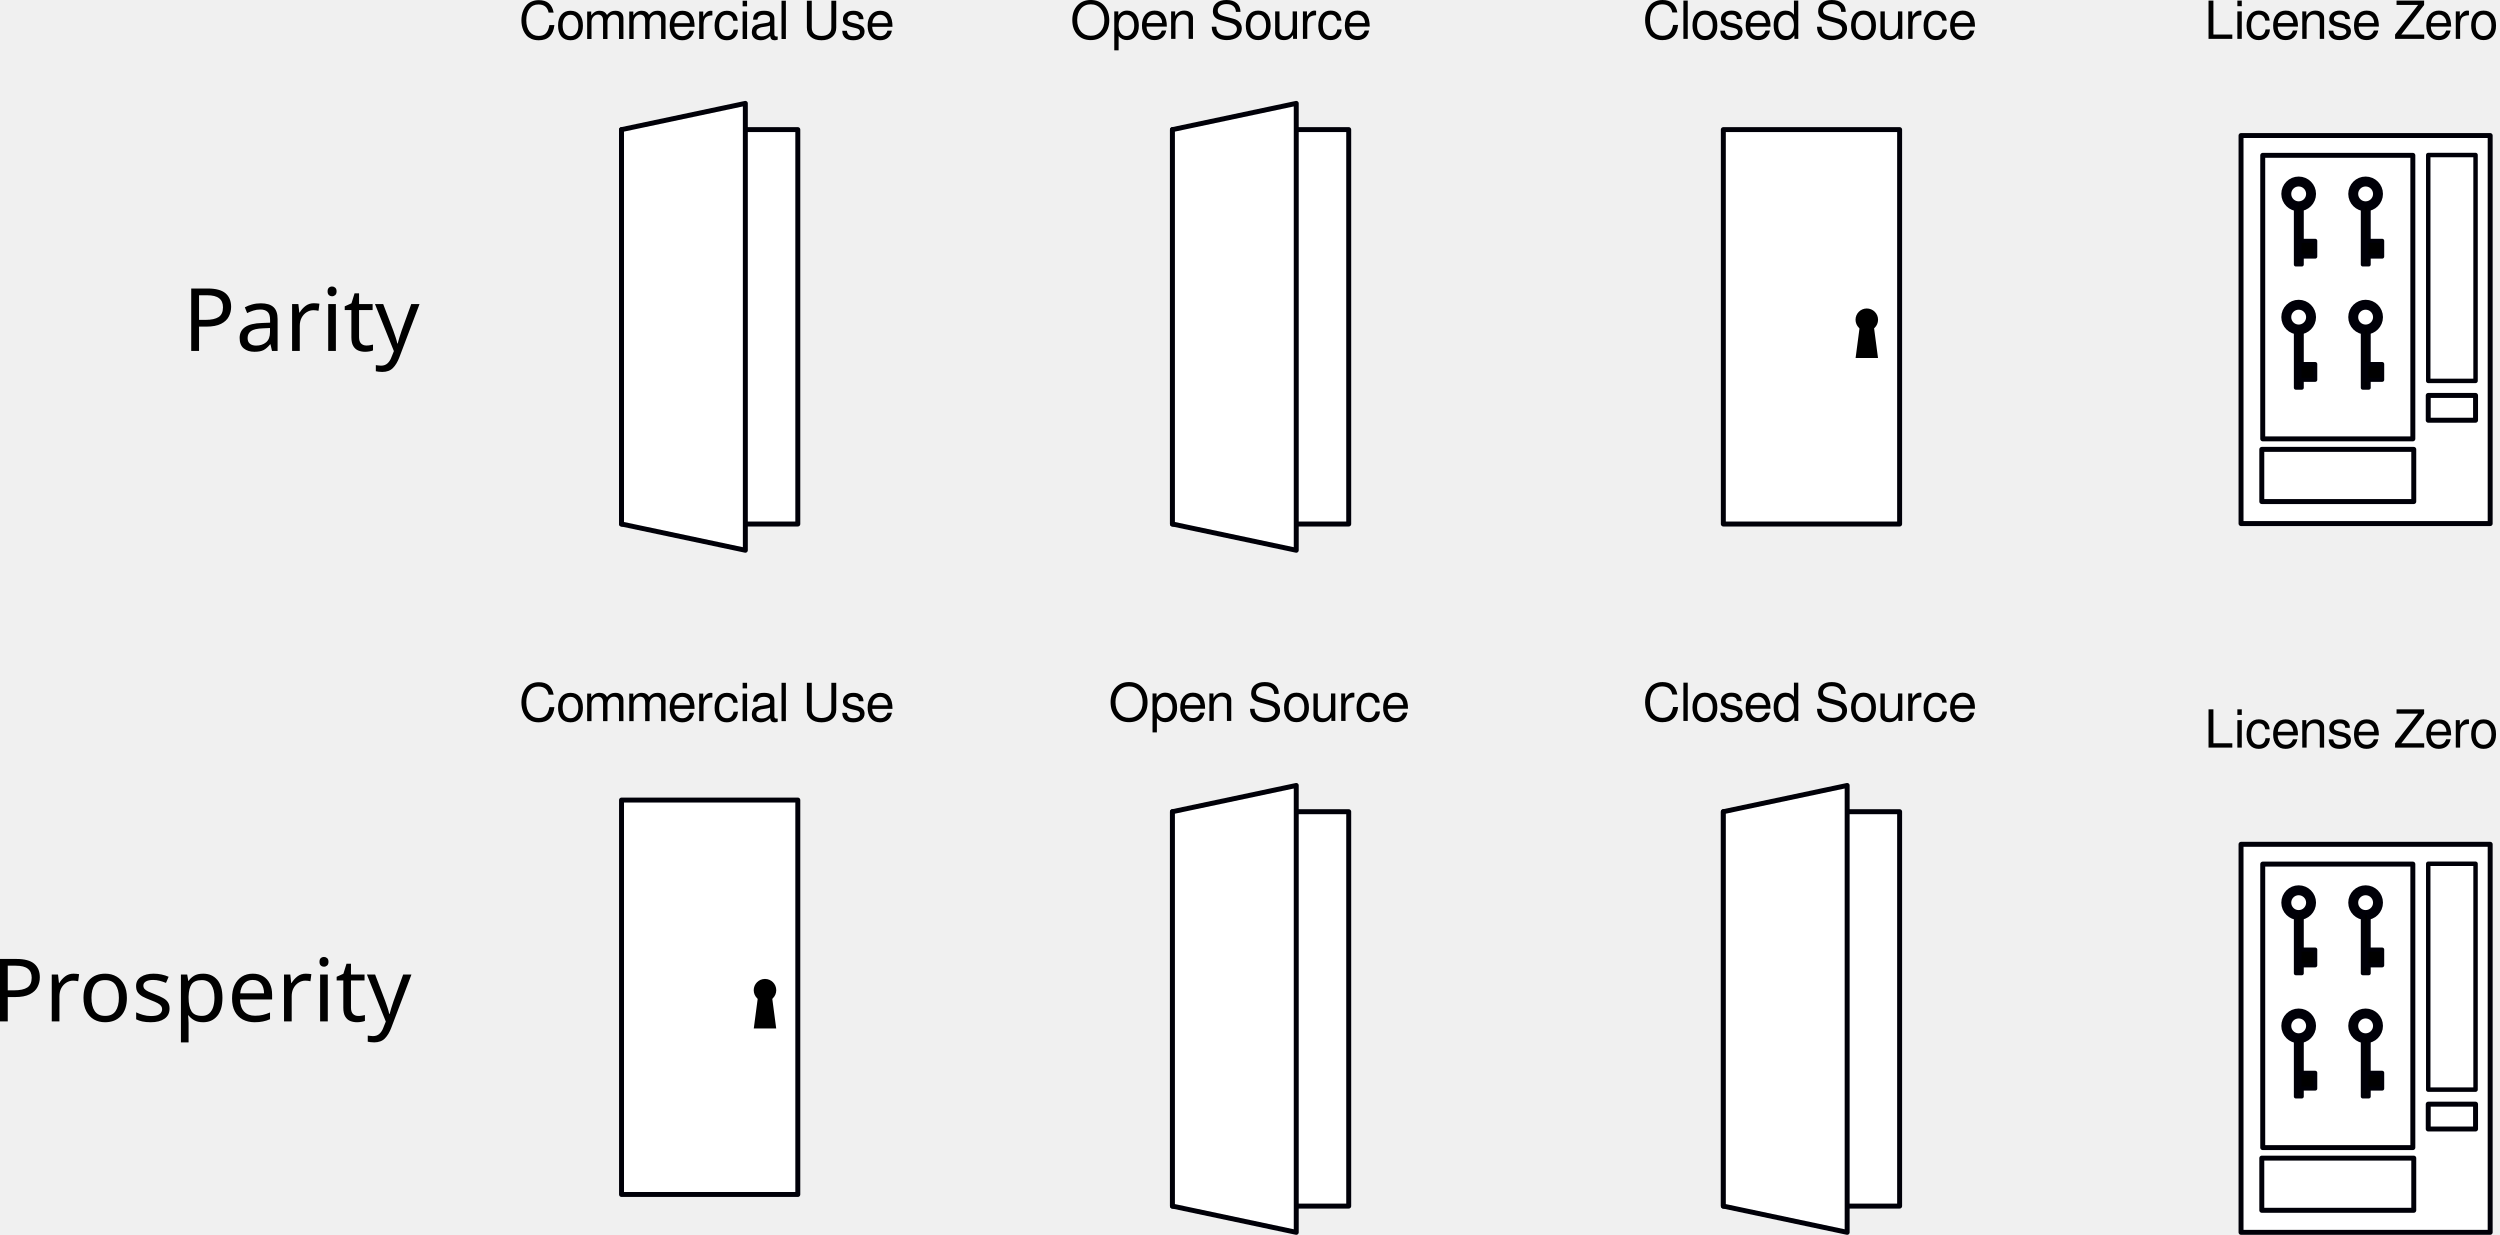
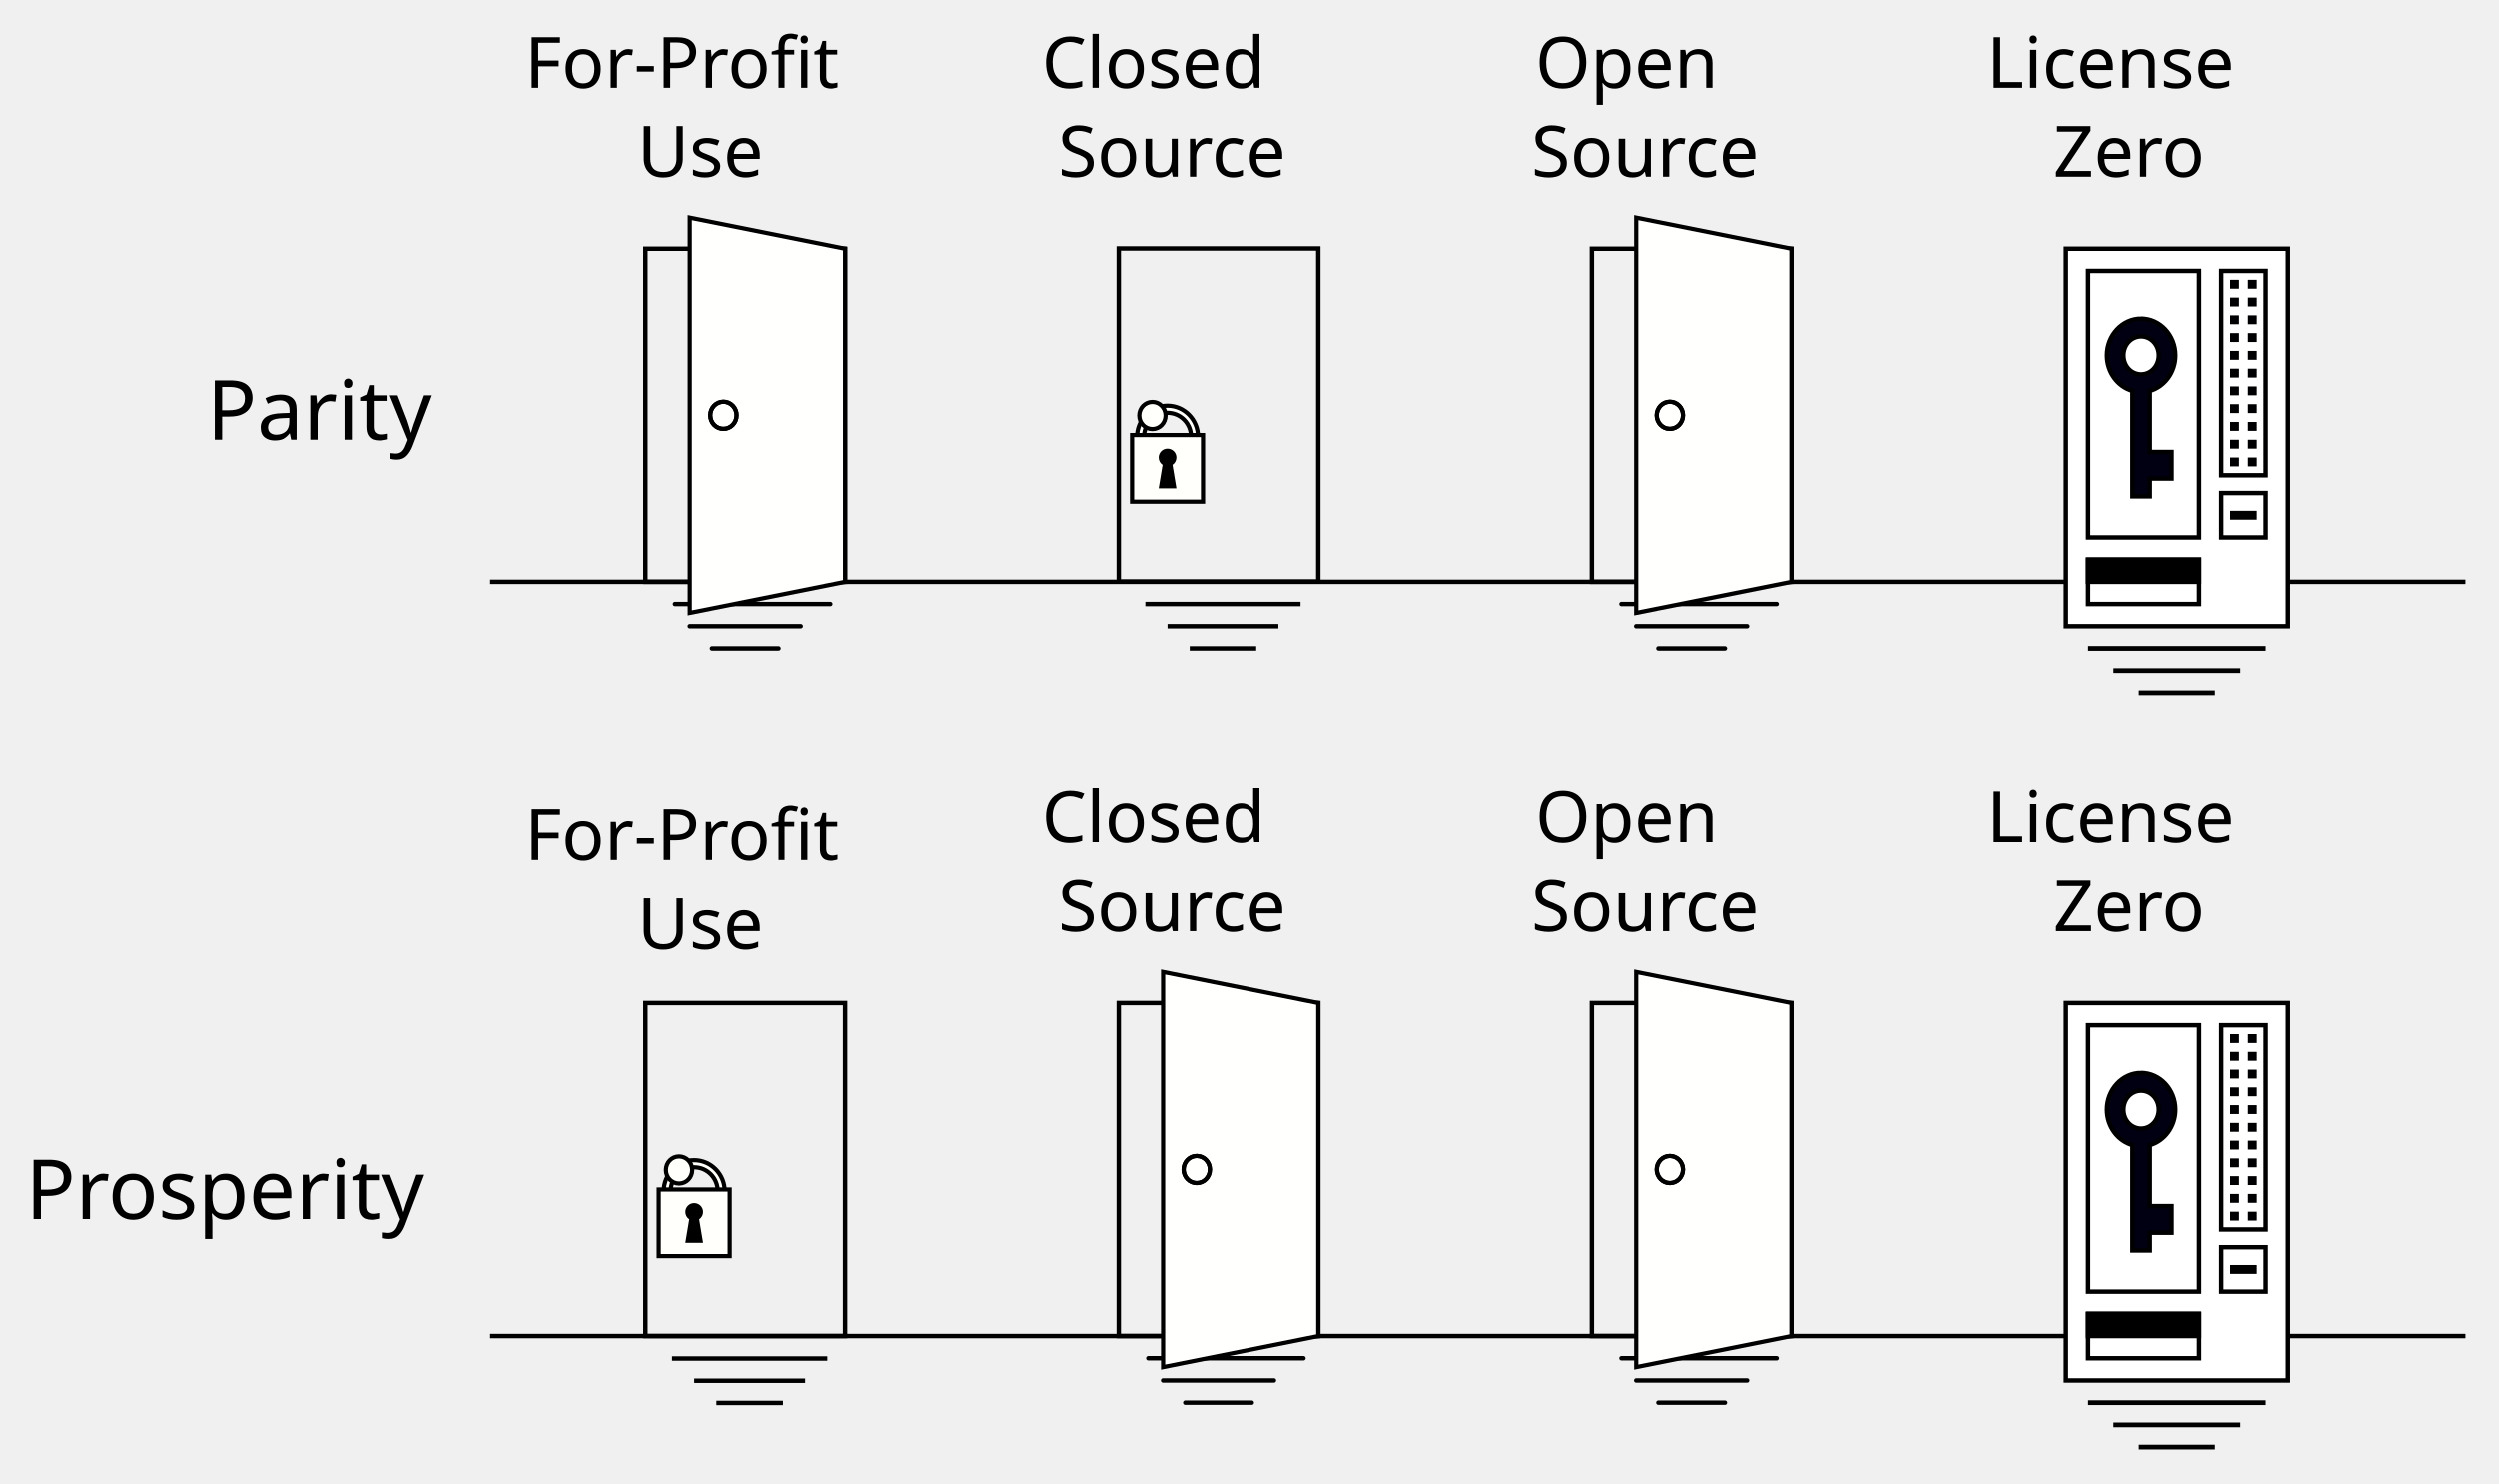
- <svg xmlns="http://www.w3.org/2000/svg" xmlns:xlink="http://www.w3.org/1999/xlink" width="504.283mm" height="249.077mm" viewBox="0 0 504.283 249.077" version="1.1" id="svg8">
+ <svg xmlns="http://www.w3.org/2000/svg" xmlns:xlink="http://www.w3.org/1999/xlink" width="148.914mm" height="88.398mm" viewBox="0 0 148.914 88.398" version="1.1" id="svg8">
  <defs id="defs2" />
-   <g id="layer1" transform="translate(90.29051,-37.82324)">
-     <g id="g3008">
-       <rect transform="scale(-1,1)" y="63.968" x="-70.637" height="79.558" width="35.558" id="rect10" style="fill:#ffffff;fill-opacity:1;stroke:#000008;stroke-width:1;stroke-linecap:round;stroke-linejoin:round;stroke-miterlimit:4;stroke-dasharray:none;stroke-opacity:1" />
-       <path id="rect817" d="M 60.054,58.676 35.08,63.968 V 143.525 l 24.974,5.292 z" style="fill:#ffffff;fill-opacity:1;stroke:#000008;stroke-width:1;stroke-linecap:round;stroke-linejoin:round;stroke-miterlimit:4;stroke-dasharray:none;stroke-opacity:1" />
-     </g>
-     <g id="g1011" transform="translate(-7.77857)">
-       <text id="text928" y="45.692" x="22.241" style="font-style:normal;font-weight:normal;font-size:10.583px;line-height:1.25;font-family:sans-serif;letter-spacing:0px;word-spacing:0px;fill:#000000;fill-opacity:1;stroke:none;stroke-width:0.265" xml:space="preserve">
-         <tspan style="font-style:normal;font-variant:normal;font-weight:normal;font-stretch:normal;font-family:FreeSans;-inkscape-font-specification:FreeSans;stroke-width:0.265" y="45.692" x="22.241" id="tspan926">Commercial Use</tspan>
-       </text>
-     </g>
-     <g id="g1006" transform="translate(108.4564,32.52605)">
-       <text xml:space="preserve" style="font-style:normal;font-weight:normal;font-size:10.583px;line-height:1.25;font-family:sans-serif;letter-spacing:0px;word-spacing:0px;fill:#000000;fill-opacity:1;stroke:none;stroke-width:0.265" x="132.67" y="13.14" id="text1001">
-         <tspan id="tspan999" x="132.67" y="13.14" style="font-style:normal;font-variant:normal;font-weight:normal;font-stretch:normal;font-family:FreeSans;-inkscape-font-specification:FreeSans;stroke-width:0.265">Closed Source</tspan>
-       </text>
-     </g>
-     <g transform="translate(111.0669)" id="g1065">
-       <g id="g1070" transform="translate(-7.617172)">
-         <text id="text1063" y="45.665" x="22.138" style="font-style:normal;font-weight:normal;font-size:10.583px;line-height:1.25;font-family:sans-serif;letter-spacing:0px;word-spacing:0px;fill:#000000;fill-opacity:1;stroke:none;stroke-width:0.265" xml:space="preserve">
-           <tspan style="font-style:normal;font-variant:normal;font-weight:normal;font-stretch:normal;font-family:FreeSans;-inkscape-font-specification:FreeSans;stroke-width:0.265" y="45.665" x="22.138" id="tspan1061">Open Source</tspan>
-         </text>
+   <g id="layer1" transform="translate(-9.190606,-86.38919)">
+     <path style="fill:none;fill-rule:evenodd;stroke:#000000;stroke-width:0.265px;stroke-linecap:butt;stroke-linejoin:miter;stroke-opacity:1" d="M 38.365,121.052 H 156.104" id="path4766" />
+     <g id="g4764" transform="translate(25.66458,-26.72292)">
+       <g id="g4672" style="fill:#ffffff;fill-opacity:1" />
+       <g id="g4969">
+         <path style="fill:#ffffff;fill-opacity:1;fill-rule:evenodd;stroke:#000000;stroke-width:0.265px;stroke-linecap:butt;stroke-linejoin:miter;stroke-opacity:1" d="m 106.627,127.931 v 22.49 h 13.229 v -22.49 z" id="path4583" />
+         <path style="fill:#ffffff;fill-opacity:1;fill-rule:evenodd;stroke:#000000;stroke-width:0.265px;stroke-linecap:butt;stroke-linejoin:miter;stroke-opacity:1" d="m 107.95,129.254 v 15.875 h 6.615 v -15.875 z" id="path4585" />
+         <path style="fill:#ffffff;fill-opacity:1;fill-rule:evenodd;stroke:#000000;stroke-width:0.265px;stroke-linecap:butt;stroke-linejoin:miter;stroke-opacity:1" d="m 107.95,146.452 v 2.646 h 6.615 v -2.646 z" id="path4587" />
+         <path style="fill:#ffffff;fill-opacity:1;fill-rule:evenodd;stroke:#000000;stroke-width:0.265px;stroke-linecap:butt;stroke-linejoin:miter;stroke-opacity:1" d="M 115.888,129.254 V 141.425 h 2.646 v -12.171 z" id="path4589" />
+         <path style="fill:#ffffff;fill-opacity:1;fill-rule:evenodd;stroke:#000000;stroke-width:0.265px;stroke-linecap:butt;stroke-linejoin:miter;stroke-opacity:1" d="m 115.888,142.483 v 2.646 h 2.646 v -2.646 z" id="path4591" />
+         <path style="fill:#000000;fill-opacity:1;fill-rule:evenodd;stroke:#000000;stroke-width:0.265px;stroke-linecap:butt;stroke-linejoin:miter;stroke-opacity:1" d="m 107.95,147.775 h 6.615 v -1.323 H 107.95 Z" id="path4612" />
+         <path style="fill:#000000;fill-opacity:1;fill-rule:evenodd;stroke:none;stroke-width:0.265px;stroke-linecap:butt;stroke-linejoin:miter;stroke-opacity:1" d="m 116.417,143.542 v 0.529 h 1.587 v -0.529 z" id="path4614" />
+         <path style="fill:#000012;fill-opacity:1;fill-rule:evenodd;stroke:#000000;stroke-width:0.262px;stroke-linecap:butt;stroke-linejoin:miter;stroke-opacity:1" d="m 111.115,132.096 c -1.121,0 -2.04,0.986 -2.04,2.188 0,1.01 0.649,1.865 1.521,2.113 v 6.282 h 1.038 v -1.058 h 1.298 v -1.587 h -1.298 v -3.636 c 0.872,-0.249 1.521,-1.103 1.521,-2.113 0,-1.202 -0.919,-2.188 -2.04,-2.188 z m 0,1.058 c 0.588,0 1.053,0.5 1.053,1.13 0,0.63 -0.466,1.13 -1.053,1.13 -0.588,0 -1.053,-0.499 -1.053,-1.13 0,-0.63 0.466,-1.13 1.053,-1.13 z" id="path4604" />
+         <path style="fill:#000003;fill-opacity:1;fill-rule:evenodd;stroke:none;stroke-width:0.265px;stroke-linecap:butt;stroke-linejoin:miter;stroke-opacity:1" d="m 116.417,129.783 v 0.529 h 0.529 v -0.529 z" id="path4616" />
+         <use style="fill:#000003;fill-opacity:1" x="0" y="0" xlink:href="#path4616" id="use4618" transform="translate(1.058332)" width="100%" height="100%" />
+         <use style="fill:#000003;fill-opacity:1" x="0" y="0" xlink:href="#use4618" id="use4620" transform="translate(-1.058333,1.058333)" width="100%" height="100%" />
+         <use style="fill:#000003;fill-opacity:1" x="0" y="0" xlink:href="#use4620" id="use4622" transform="translate(1.058332,2.9333333e-6)" width="100%" height="100%" />
+         <use style="fill:#000003;fill-opacity:1" x="0" y="0" xlink:href="#use4622" id="use4624" transform="translate(-1.05833,1.05833)" width="100%" height="100%" />
+         <use style="fill:#000003;fill-opacity:1" x="0" y="0" xlink:href="#use4624" id="use4626" transform="translate(1.05833,2.9333333e-6)" width="100%" height="100%" />
+         <use style="fill:#000003;fill-opacity:1" x="0" y="0" xlink:href="#use4626" id="use4628" transform="translate(-1.05833,1.058333)" width="100%" height="100%" />
+         <use style="fill:#000003;fill-opacity:1" x="0" y="0" xlink:href="#use4628" id="use4630" transform="translate(1.05833,-2.2666667e-6)" width="100%" height="100%" />
+         <use style="fill:#000003;fill-opacity:1" x="0" y="0" xlink:href="#use4630" id="use4632" transform="translate(-1.05833,1.058333)" width="100%" height="100%" />
+         <use style="fill:#000003;fill-opacity:1" x="0" y="0" xlink:href="#use4632" id="use4634" transform="translate(1.05833,2.9333333e-6)" width="100%" height="100%" />
+         <use style="fill:#000003;fill-opacity:1" x="0" y="0" xlink:href="#use4634" id="use4636" transform="translate(-1.05833,1.058333)" width="100%" height="100%" />
+         <use style="fill:#000003;fill-opacity:1" x="0" y="0" xlink:href="#use4636" id="use4638" transform="translate(1.05833)" width="100%" height="100%" />
+         <use style="fill:#000003;fill-opacity:1" x="0" y="0" xlink:href="#use4638" id="use4640" transform="translate(-1.058333,1.05833)" width="100%" height="100%" />
+         <use style="fill:#000003;fill-opacity:1" x="0" y="0" xlink:href="#use4640" id="use4642" transform="translate(1.058338,2.9333333e-6)" width="100%" height="100%" />
+         <use style="fill:#000003;fill-opacity:1" x="0" y="0" xlink:href="#use4642" id="use4644" transform="translate(-1.058333,1.05833)" width="100%" height="100%" />
+         <use style="fill:#000003;fill-opacity:1" x="0" y="0" xlink:href="#use4644" id="use4646" transform="translate(1.05833)" width="100%" height="100%" />
+         <use height="100%" width="100%" transform="translate(-1.05833,1.058354)" id="use4810" xlink:href="#use4646" y="0" x="0" style="fill:#ffffff;fill-opacity:1" />
+         <use height="100%" width="100%" transform="translate(1.05833)" id="use4812" xlink:href="#use4810" y="0" x="0" style="fill:#ffffff;fill-opacity:1" />
+         <path style="fill:none;fill-rule:evenodd;stroke:#000000;stroke-width:0.283px;stroke-linecap:butt;stroke-linejoin:miter;stroke-opacity:1" d="m 107.95,151.744 h 10.583" id="path4493-6" />
+         <path style="fill:none;fill-rule:evenodd;stroke:#000000;stroke-width:0.283px;stroke-linecap:butt;stroke-linejoin:miter;stroke-opacity:1" d="m 109.462,153.067 h 7.56" id="path4495-7" />
+         <path style="fill:none;fill-rule:evenodd;stroke:#000000;stroke-width:0.283px;stroke-linecap:butt;stroke-linejoin:miter;stroke-opacity:1" d="m 110.974,154.39 h 4.536" id="path4497-5" />
+         <use x="0" y="0" xlink:href="#use4812" id="use5037" transform="translate(-1.058329,1.058313)" width="100%" height="100%" />
+         <use x="0" y="0" xlink:href="#use5037" id="use5039" transform="translate(1.05833)" width="100%" height="100%" />
+         <use x="0" y="0" xlink:href="#use5039" id="use5041" transform="translate(-1.058333,1.058333)" width="100%" height="100%" />
+         <use x="0" y="0" xlink:href="#use5041" id="use5043" transform="translate(1.058333)" width="100%" height="100%" />
      </g>
    </g>
-     <g id="g3019">
-       <rect transform="scale(-1,1)" style="fill:#ffffff;fill-opacity:1;stroke:#000008;stroke-width:1;stroke-linecap:round;stroke-linejoin:round;stroke-miterlimit:4;stroke-dasharray:none;stroke-opacity:1" id="rect1015" width="35.558" height="79.558" x="-292.887" y="63.968" />
-       <circle transform="scale(-1,1)" r="2.272" cy="102.32" cx="-286.267" id="path1072" style="fill:#000000;fill-opacity:1;stroke:none;stroke-width:1;stroke-linecap:round;stroke-linejoin:round;stroke-miterlimit:4;stroke-dasharray:none;stroke-opacity:1" />
-       <path id="rect1074" d="m 287.47,102.01 h -2.405 l -1.058,8.029 h 4.522 z" style="fill:#000000;fill-opacity:1;stroke:none;stroke-width:1;stroke-linecap:round;stroke-linejoin:round;stroke-miterlimit:4;stroke-dasharray:none;stroke-opacity:1" />
+     <g id="g4507" transform="translate(12.78819,-29.10417)">
+       <path id="path4493" d="m 93.045,151.479 h 9.26" style="fill:none;fill-rule:evenodd;stroke:#000000;stroke-width:0.265;stroke-linecap:round;stroke-linejoin:miter;stroke-opacity:1;stroke-miterlimit:4;stroke-dasharray:none" />
+       <path style="fill:none;fill-rule:evenodd;stroke:#000000;stroke-width:0.265px;stroke-linecap:butt;stroke-linejoin:miter;stroke-opacity:1" d="m 91.281,130.312 v 19.844 H 103.188 V 130.312 Z" id="path14" />
+       <path id="path16" d="m 93.927,128.46 v 23.548 l 9.26,-1.852 V 130.312 Z" style="fill:#fffffe;fill-opacity:1;fill-rule:evenodd;stroke:#000000;stroke-width:0.25;stroke-linecap:butt;stroke-linejoin:miter;stroke-miterlimit:4;stroke-dasharray:none;stroke-opacity:1" />
+       <path id="path4495" d="m 93.927,152.802 h 6.615" style="fill:none;fill-rule:evenodd;stroke:#000000;stroke-width:0.265;stroke-linecap:round;stroke-linejoin:miter;stroke-opacity:1;stroke-miterlimit:4;stroke-dasharray:none" />
+       <path id="path4497" d="m 95.25,154.125 h 3.969" style="fill:none;fill-rule:evenodd;stroke:#000000;stroke-width:0.265;stroke-linecap:round;stroke-linejoin:miter;stroke-opacity:1;stroke-miterlimit:4;stroke-dasharray:none" />
+       <ellipse ry="0.808" rx="0.785" cy="140.234" cx="95.935" id="path4499" style="fill:none;fill-opacity:1;stroke:#000000;stroke-width:0.25;stroke-linecap:round;stroke-linejoin:round;stroke-miterlimit:4;stroke-dasharray:none;stroke-opacity:1" />
+       <ellipse style="fill:none;fill-opacity:1;stroke:#000000;stroke-width:0.25;stroke-linecap:round;stroke-linejoin:round;stroke-miterlimit:4;stroke-dasharray:none;stroke-opacity:1" id="ellipse4511" cx="95.935" cy="140.234" rx="0.785" ry="0.808" />
    </g>
-     <g id="g3002">
-       <g id="g2947">
-         <rect style="fill:#ffffff;fill-opacity:1;stroke:#000008;stroke-width:1;stroke-linecap:round;stroke-linejoin:round;stroke-miterlimit:4;stroke-dasharray:none;stroke-opacity:1" id="rect1085" width="50.254" height="78.271" x="361.756" y="65.165" />
-         <rect y="69.159" x="366.132" height="57.187" width="30.278" id="rect1089" style="fill:#ffffff;fill-opacity:1;stroke:#000008;stroke-width:1;stroke-linecap:round;stroke-linejoin:round;stroke-miterlimit:4;stroke-dasharray:none;stroke-opacity:1" />
-         <rect style="fill:#ffffff;fill-opacity:1;stroke:#000008;stroke-width:1;stroke-linecap:round;stroke-linejoin:round;stroke-miterlimit:4;stroke-dasharray:none;stroke-opacity:1" id="rect1091" width="30.655" height="10.525" x="365.943" y="128.469" />
-         <rect style="fill:#ffffff;fill-opacity:1;stroke:#000008;stroke-width:0.897;stroke-linecap:round;stroke-linejoin:round;stroke-miterlimit:4;stroke-dasharray:none;stroke-opacity:1" id="rect1093" width="9.544" height="45.563" x="399.517" y="69.091" />
-         <rect y="117.585" x="399.517" height="5.007" width="9.544" id="rect1095" style="fill:#ffffff;fill-opacity:1;stroke:#000008;stroke-width:1;stroke-linecap:round;stroke-linejoin:round;stroke-miterlimit:4;stroke-dasharray:none;stroke-opacity:1" />
-         <g id="g1108" transform="translate(49.22325,2.923847)">
-           <circle r="2.5" cy="74.013" cx="324.159" id="path1097" style="fill:none;fill-opacity:1;stroke:#000008;stroke-width:2;stroke-linecap:round;stroke-linejoin:round;stroke-miterlimit:4;stroke-dasharray:none;stroke-opacity:1" />
-           <rect y="76.047" x="323.581" height="12.214" width="1.214" id="rect1099" style="fill:#000000;fill-opacity:1;stroke:#000008;stroke-width:0.786;stroke-linecap:round;stroke-linejoin:round;stroke-miterlimit:4;stroke-dasharray:none;stroke-opacity:1" />
-           <rect style="fill:#000000;fill-opacity:1;stroke:#000008;stroke-width:0.821;stroke-linecap:round;stroke-linejoin:round;stroke-miterlimit:4;stroke-dasharray:none;stroke-opacity:1" id="rect1101" width="3.179" height="3.179" x="324.32" y="83.477" />
+     <use x="0" y="0" xlink:href="#g4507" id="use4509" transform="translate(-56.44444)" width="100%" height="100%" />
+     <g id="g4985" transform="translate(2.028471)">
+       <g transform="translate(3.704167,-29.11963)" id="g4737">
+         <path style="color:#000000;font-style:normal;font-variant:normal;font-weight:normal;font-stretch:normal;font-size:medium;line-height:normal;font-family:sans-serif;font-variant-ligatures:normal;font-variant-position:normal;font-variant-caps:normal;font-variant-numeric:normal;font-variant-alternates:normal;font-feature-settings:normal;text-indent:0;text-align:start;text-decoration:none;text-decoration-line:none;text-decoration-style:solid;text-decoration-color:#000000;letter-spacing:normal;word-spacing:normal;text-transform:none;writing-mode:lr-tb;direction:ltr;text-orientation:mixed;dominant-baseline:auto;baseline-shift:baseline;text-anchor:start;white-space:normal;shape-padding:0;clip-rule:nonzero;display:inline;overflow:visible;visibility:visible;opacity:1;isolation:auto;mix-blend-mode:normal;color-interpolation:sRGB;color-interpolation-filters:linearRGB;solid-color:#000000;solid-opacity:1;vector-effect:none;fill:#fffffb;fill-opacity:1;fill-rule:nonzero;stroke:#000000;stroke-width:0.25;stroke-linecap:round;stroke-linejoin:round;stroke-miterlimit:4;stroke-dasharray:none;stroke-dashoffset:0;stroke-opacity:1;color-rendering:auto;image-rendering:auto;shape-rendering:auto;text-rendering:auto;enable-background:accumulate" d="m 73.025,139.678 c -1.002,0 -1.819,0.834 -1.819,1.858 0,1.024 0.817,1.859 1.819,1.859 1.002,0 1.82,-0.836 1.82,-1.859 0,-1.024 -0.818,-1.858 -1.82,-1.858 z m 0,0.424 c 0.778,0 1.405,0.639 1.405,1.434 0,0.795 -0.627,1.435 -1.405,1.435 -0.778,0 -1.404,-0.641 -1.404,-1.435 0,-0.795 0.626,-1.434 1.404,-1.434 z" id="path4542" />
+         <g style="stroke-width:0.25;stroke-miterlimit:4;stroke-dasharray:none" id="g4556" transform="translate(-0.2645827)">
+           <path id="path4546" d="m 71.173,141.425 h 4.233 v 3.969 h -4.233 z" style="fill:#fffffb;fill-opacity:1;fill-rule:evenodd;stroke:#000000;stroke-width:0.25;stroke-linecap:butt;stroke-linejoin:miter;stroke-miterlimit:4;stroke-dasharray:none;stroke-opacity:1" />
+           <path id="path4548" transform="scale(0.2645833)" d="m 277,537.578 a 2,2 0 0 0 -2,2 2,2 0 0 0 0.881,1.656 L 275,546.52 h 4 l -0.881,-5.287 a 2,2 0 0 0 0.881,-1.654 2,2 0 0 0 -2,-2 z" style="fill:#000000;fill-opacity:1;stroke:none;stroke-width:0.945;stroke-linecap:round;stroke-linejoin:round;stroke-miterlimit:4;stroke-dasharray:none;stroke-opacity:1" />
        </g>
-         <use x="0" y="0" xlink:href="#g1108" id="use1110" transform="translate(13.50248)" width="100%" height="100%" />
-         <use x="0" y="0" xlink:href="#g1108" id="use1112" transform="translate(0,24.85607)" width="100%" height="100%" />
-         <use x="0" y="0" xlink:href="#use1112" id="use1114" transform="translate(13.50248)" width="100%" height="100%" />
-       </g>
-       <g transform="translate(330.7034)" id="g1124">
-         <g id="g1122" transform="translate(-7.617172)">
-           <text id="text1120" y="45.665" x="31.27" style="font-style:normal;font-weight:normal;font-size:10.583px;line-height:1.25;font-family:sans-serif;letter-spacing:0px;word-spacing:0px;fill:#000000;fill-opacity:1;stroke:none;stroke-width:0.265" xml:space="preserve">
-             <tspan style="font-style:normal;font-variant:normal;font-weight:normal;font-stretch:normal;font-family:FreeSans;-inkscape-font-specification:FreeSans;stroke-width:0.265" y="45.665" x="31.27" id="tspan1118">License Zero</tspan>
-           </text>
+         <g id="g4690">
+           <g id="g4683">
+             <g id="g4677">
+               <g id="g4540">
+                 <path style="fill:none;fill-rule:evenodd;stroke:#000000;stroke-width:0.265px;stroke-linecap:butt;stroke-linejoin:miter;stroke-opacity:1" d="m 70.115,130.312 v 19.844 h 11.906 V 130.312 Z" id="path12" />
+                 <ellipse style="fill:#fffffb;fill-opacity:1;stroke:#000000;stroke-width:0.25;stroke-linecap:round;stroke-linejoin:round;stroke-miterlimit:4;stroke-dasharray:none;stroke-opacity:1" id="ellipse4511-3" cx="72.123" cy="140.262" rx="0.785" ry="0.808" />
+               </g>
+             </g>
+           </g>
        </g>
      </g>
+       <path style="fill:none;fill-rule:evenodd;stroke:#000000;stroke-width:0.265px;stroke-linecap:butt;stroke-linejoin:miter;stroke-opacity:1" d="m 75.406,122.375 h 9.26" id="path4493-3" />
+       <path style="fill:none;fill-rule:evenodd;stroke:#000000;stroke-width:0.265px;stroke-linecap:butt;stroke-linejoin:miter;stroke-opacity:1" d="m 76.729,123.698 h 6.615" id="path4495-5" />
+       <path style="fill:none;fill-rule:evenodd;stroke:#000000;stroke-width:0.265px;stroke-linecap:butt;stroke-linejoin:miter;stroke-opacity:1" d="m 78.052,125.021 h 3.969" id="path4497-6" />
    </g>
-     <g transform="translate(-7.77857,137.5833)" id="g2843">
-       <text xml:space="preserve" style="font-style:normal;font-weight:normal;font-size:10.583px;line-height:1.25;font-family:sans-serif;letter-spacing:0px;word-spacing:0px;fill:#000000;fill-opacity:1;stroke:none;stroke-width:0.265" x="22.241" y="45.692" id="text2841">
-         <tspan id="tspan2839" x="22.241" y="45.692" style="font-style:normal;font-variant:normal;font-weight:normal;font-stretch:normal;font-family:FreeSans;-inkscape-font-specification:FreeSans;stroke-width:0.265">Commercial Use</tspan>
-       </text>
-     </g>
-     <g transform="translate(108.4564,170.1094)" id="g2855">
-       <text id="text2853" y="13.14" x="132.67" style="font-style:normal;font-weight:normal;font-size:10.583px;line-height:1.25;font-family:sans-serif;letter-spacing:0px;word-spacing:0px;fill:#000000;fill-opacity:1;stroke:none;stroke-width:0.265" xml:space="preserve">
-         <tspan style="font-style:normal;font-variant:normal;font-weight:normal;font-stretch:normal;font-family:FreeSans;-inkscape-font-specification:FreeSans;stroke-width:0.265" y="13.14" x="132.67" id="tspan2851">Closed Source</tspan>
-       </text>
-     </g>
-     <g id="g2867" transform="translate(111.0669,137.5833)">
-       <g transform="translate(-7.617172)" id="g2865">
-         <text xml:space="preserve" style="font-style:normal;font-weight:normal;font-size:10.583px;line-height:1.25;font-family:sans-serif;letter-spacing:0px;word-spacing:0px;fill:#000000;fill-opacity:1;stroke:none;stroke-width:0.265" x="29.859" y="45.665" id="text2863">
-           <tspan id="tspan2861" x="29.859" y="45.665" style="font-style:normal;font-variant:normal;font-weight:normal;font-stretch:normal;font-family:FreeSans;-inkscape-font-specification:FreeSans;stroke-width:0.265">Open Source</tspan>
-         </text>
-       </g>
-     </g>
-     <use x="0" y="0" xlink:href="#g3002" id="use3004" transform="translate(0,142.9646)" width="100%" height="100%" />
-     <use x="0" y="0" xlink:href="#g3008" id="use3010" transform="translate(111.1255)" width="100%" height="100%" />
-     <use x="0" y="0" xlink:href="#use3010" id="use3012" transform="translate(0,137.5833)" width="100%" height="100%" />
-     <use x="0" y="0" xlink:href="#use3012" id="use3014" transform="translate(111.125)" width="100%" height="100%" />
-     <use x="0" y="0" xlink:href="#g3019" id="use3021" transform="translate(-222.2496,135.2384)" width="100%" height="100%" />
-     <text xml:space="preserve" style="font-style:normal;font-weight:normal;font-size:10.583px;line-height:1.25;font-family:sans-serif;letter-spacing:0px;word-spacing:0px;fill:#000000;fill-opacity:1;stroke:none;stroke-width:0.265" x="-53.437" y="108.613" id="text3025">
-       <tspan id="tspan3023" x="-53.437" y="108.613" style="font-size:17.639px;stroke-width:0.265">Parity</tspan>
+     <text xml:space="preserve" style="font-style:normal;font-variant:normal;font-weight:normal;font-stretch:normal;font-size:4.233px;line-height:125%;font-family:'Noto Sans';-inkscape-font-specification:'Noto Sans';text-align:center;letter-spacing:0px;word-spacing:0px;text-anchor:middle;fill:#000000;fill-opacity:1;stroke:none;stroke-width:0.265px;stroke-linecap:butt;stroke-linejoin:miter;stroke-opacity:1" x="53.657" y="91.628" id="text4989">
+       <tspan id="tspan4987" x="53.657" y="91.628" style="font-style:normal;font-variant:normal;font-weight:normal;font-stretch:normal;font-size:4.233px;font-family:'Noto Sans';-inkscape-font-specification:'Noto Sans';text-align:center;text-anchor:middle;stroke-width:0.265px">For-Profit</tspan>
+       <tspan x="53.657" y="96.92" style="font-style:normal;font-variant:normal;font-weight:normal;font-stretch:normal;font-size:4.233px;font-family:'Noto Sans';-inkscape-font-specification:'Noto Sans';text-align:center;text-anchor:middle;stroke-width:0.265px" id="tspan4991">Use</tspan>
    </text>
-     <text xml:space="preserve" style="font-style:normal;font-weight:normal;font-size:10.583px;line-height:1.25;font-family:sans-serif;letter-spacing:0px;word-spacing:0px;fill:#000000;fill-opacity:1;stroke:none;stroke-width:0.265" x="-92.022" y="243.851" id="text3029">
-       <tspan id="tspan3027" x="-92.022" y="243.851" style="font-size:17.639px;stroke-width:0.265">Prosperity</tspan>
+     <text xml:space="preserve" style="font-style:normal;font-variant:normal;font-weight:normal;font-stretch:normal;font-size:4.233px;line-height:125%;font-family:'Noto Sans';-inkscape-font-specification:'Noto Sans';text-align:center;letter-spacing:0px;word-spacing:0px;text-anchor:middle;fill:#000000;fill-opacity:1;stroke:none;stroke-width:0.265px;stroke-linecap:butt;stroke-linejoin:miter;stroke-opacity:1" x="109.996" y="91.628" id="text4995">
+       <tspan id="tspan4993" x="109.996" y="91.628" style="font-style:normal;font-variant:normal;font-weight:normal;font-stretch:normal;font-size:4.233px;font-family:'Noto Sans';-inkscape-font-specification:'Noto Sans';text-align:center;text-anchor:middle;stroke-width:0.265px">Open</tspan>
+       <tspan x="109.996" y="96.92" style="font-style:normal;font-variant:normal;font-weight:normal;font-stretch:normal;font-size:4.233px;font-family:'Noto Sans';-inkscape-font-specification:'Noto Sans';text-align:center;text-anchor:middle;stroke-width:0.265px" id="tspan4997">Source</tspan>
+     </text>
+     <text xml:space="preserve" style="font-style:normal;font-variant:normal;font-weight:normal;font-stretch:normal;font-size:4.233px;line-height:125%;font-family:'Noto Sans';-inkscape-font-specification:'Noto Sans';text-align:center;letter-spacing:0px;word-spacing:0px;text-anchor:middle;fill:#000000;fill-opacity:1;stroke:none;stroke-width:0.265px;stroke-linecap:butt;stroke-linejoin:miter;stroke-opacity:1" x="81.773" y="91.628" id="text5001">
+       <tspan id="tspan4999" x="81.773" y="91.628" style="font-style:normal;font-variant:normal;font-weight:normal;font-stretch:normal;font-size:4.233px;font-family:'Noto Sans';-inkscape-font-specification:'Noto Sans';text-align:center;text-anchor:middle;stroke-width:0.265px">Closed</tspan>
+       <tspan x="81.773" y="96.92" style="font-style:normal;font-variant:normal;font-weight:normal;font-stretch:normal;font-size:4.233px;font-family:'Noto Sans';-inkscape-font-specification:'Noto Sans';text-align:center;text-anchor:middle;stroke-width:0.265px" id="tspan5003">Source</tspan>
+     </text>
+     <text xml:space="preserve" style="font-style:normal;font-variant:normal;font-weight:normal;font-stretch:normal;font-size:4.233px;line-height:125%;font-family:'Noto Sans';-inkscape-font-specification:'Noto Sans';text-align:center;letter-spacing:0px;word-spacing:0px;text-anchor:middle;fill:#000000;fill-opacity:1;stroke:none;stroke-width:0.265px;stroke-linecap:butt;stroke-linejoin:miter;stroke-opacity:1" x="138.811" y="91.628" id="text5007">
+       <tspan id="tspan5005" x="138.811" y="91.628" style="font-style:normal;font-variant:normal;font-weight:normal;font-stretch:normal;font-size:4.233px;font-family:'Noto Sans';-inkscape-font-specification:'Noto Sans';text-align:center;text-anchor:middle;stroke-width:0.265px">License</tspan>
+       <tspan x="138.811" y="96.92" style="font-style:normal;font-variant:normal;font-weight:normal;font-stretch:normal;font-size:4.233px;font-family:'Noto Sans';-inkscape-font-specification:'Noto Sans';text-align:center;text-anchor:middle;stroke-width:0.265px" id="tspan5009">Zero</tspan>
+     </text>
+     <use x="0" y="0" xlink:href="#path4766" id="use5011" transform="translate(6.6666666e-6,44.97917)" width="100%" height="100%" />
+     <use x="0" y="0" xlink:href="#g4985" id="use5013" transform="translate(-28.22222,44.99463)" width="100%" height="100%" />
+     <use x="0" y="0" xlink:href="#use4509" id="use5015" transform="translate(28.22222,44.97917)" width="100%" height="100%" />
+     <use x="0" y="0" xlink:href="#use5015" id="use5017" transform="translate(28.22222,3.3333334e-6)" width="100%" height="100%" />
+     <use x="0" y="0" xlink:href="#g4764" id="use5019" transform="translate(4.3333333e-6,44.97917)" width="100%" height="100%" />
+     <use x="0" y="0" xlink:href="#text4989" id="use5021" transform="translate(0,46.0375)" width="100%" height="100%" />
+     <use x="0" y="0" xlink:href="#text5001" id="use5023" transform="translate(0,44.97917)" width="100%" height="100%" />
+     <use x="0" y="0" xlink:href="#text4995" id="use5025" transform="translate(0,44.97917)" width="100%" height="100%" />
+     <use x="0" y="0" xlink:href="#text5007" id="use5027" transform="translate(0,44.97917)" width="100%" height="100%" />
+     <text xml:space="preserve" style="font-style:normal;font-variant:normal;font-weight:normal;font-stretch:normal;font-size:10.583px;line-height:125%;font-family:'Noto Sans';-inkscape-font-specification:'Noto Sans';letter-spacing:0px;word-spacing:0px;fill:#000000;fill-opacity:1;stroke:none;stroke-width:0.265px;stroke-linecap:butt;stroke-linejoin:miter;stroke-opacity:1" x="21.515" y="112.58" id="text5031">
+       <tspan id="tspan5029" x="21.515" y="112.58" style="font-style:normal;font-variant:normal;font-weight:normal;font-stretch:normal;font-size:4.939px;font-family:'Noto Sans';-inkscape-font-specification:'Noto Sans';stroke-width:0.265px">Parity</tspan>
+     </text>
+     <text xml:space="preserve" style="font-style:normal;font-variant:normal;font-weight:normal;font-stretch:normal;font-size:10.583px;line-height:125%;font-family:'Noto Sans';-inkscape-font-specification:'Noto Sans';letter-spacing:0px;word-spacing:0px;fill:#000000;fill-opacity:1;stroke:none;stroke-width:0.265px;stroke-linecap:butt;stroke-linejoin:miter;stroke-opacity:1" x="10.711" y="159.056" id="text5035">
+       <tspan id="tspan5033" x="10.711" y="159.056" style="font-style:normal;font-variant:normal;font-weight:normal;font-stretch:normal;font-size:4.939px;font-family:'Noto Sans';-inkscape-font-specification:'Noto Sans';stroke-width:0.265px">Prosperity</tspan>
    </text>
  </g>
</svg>
